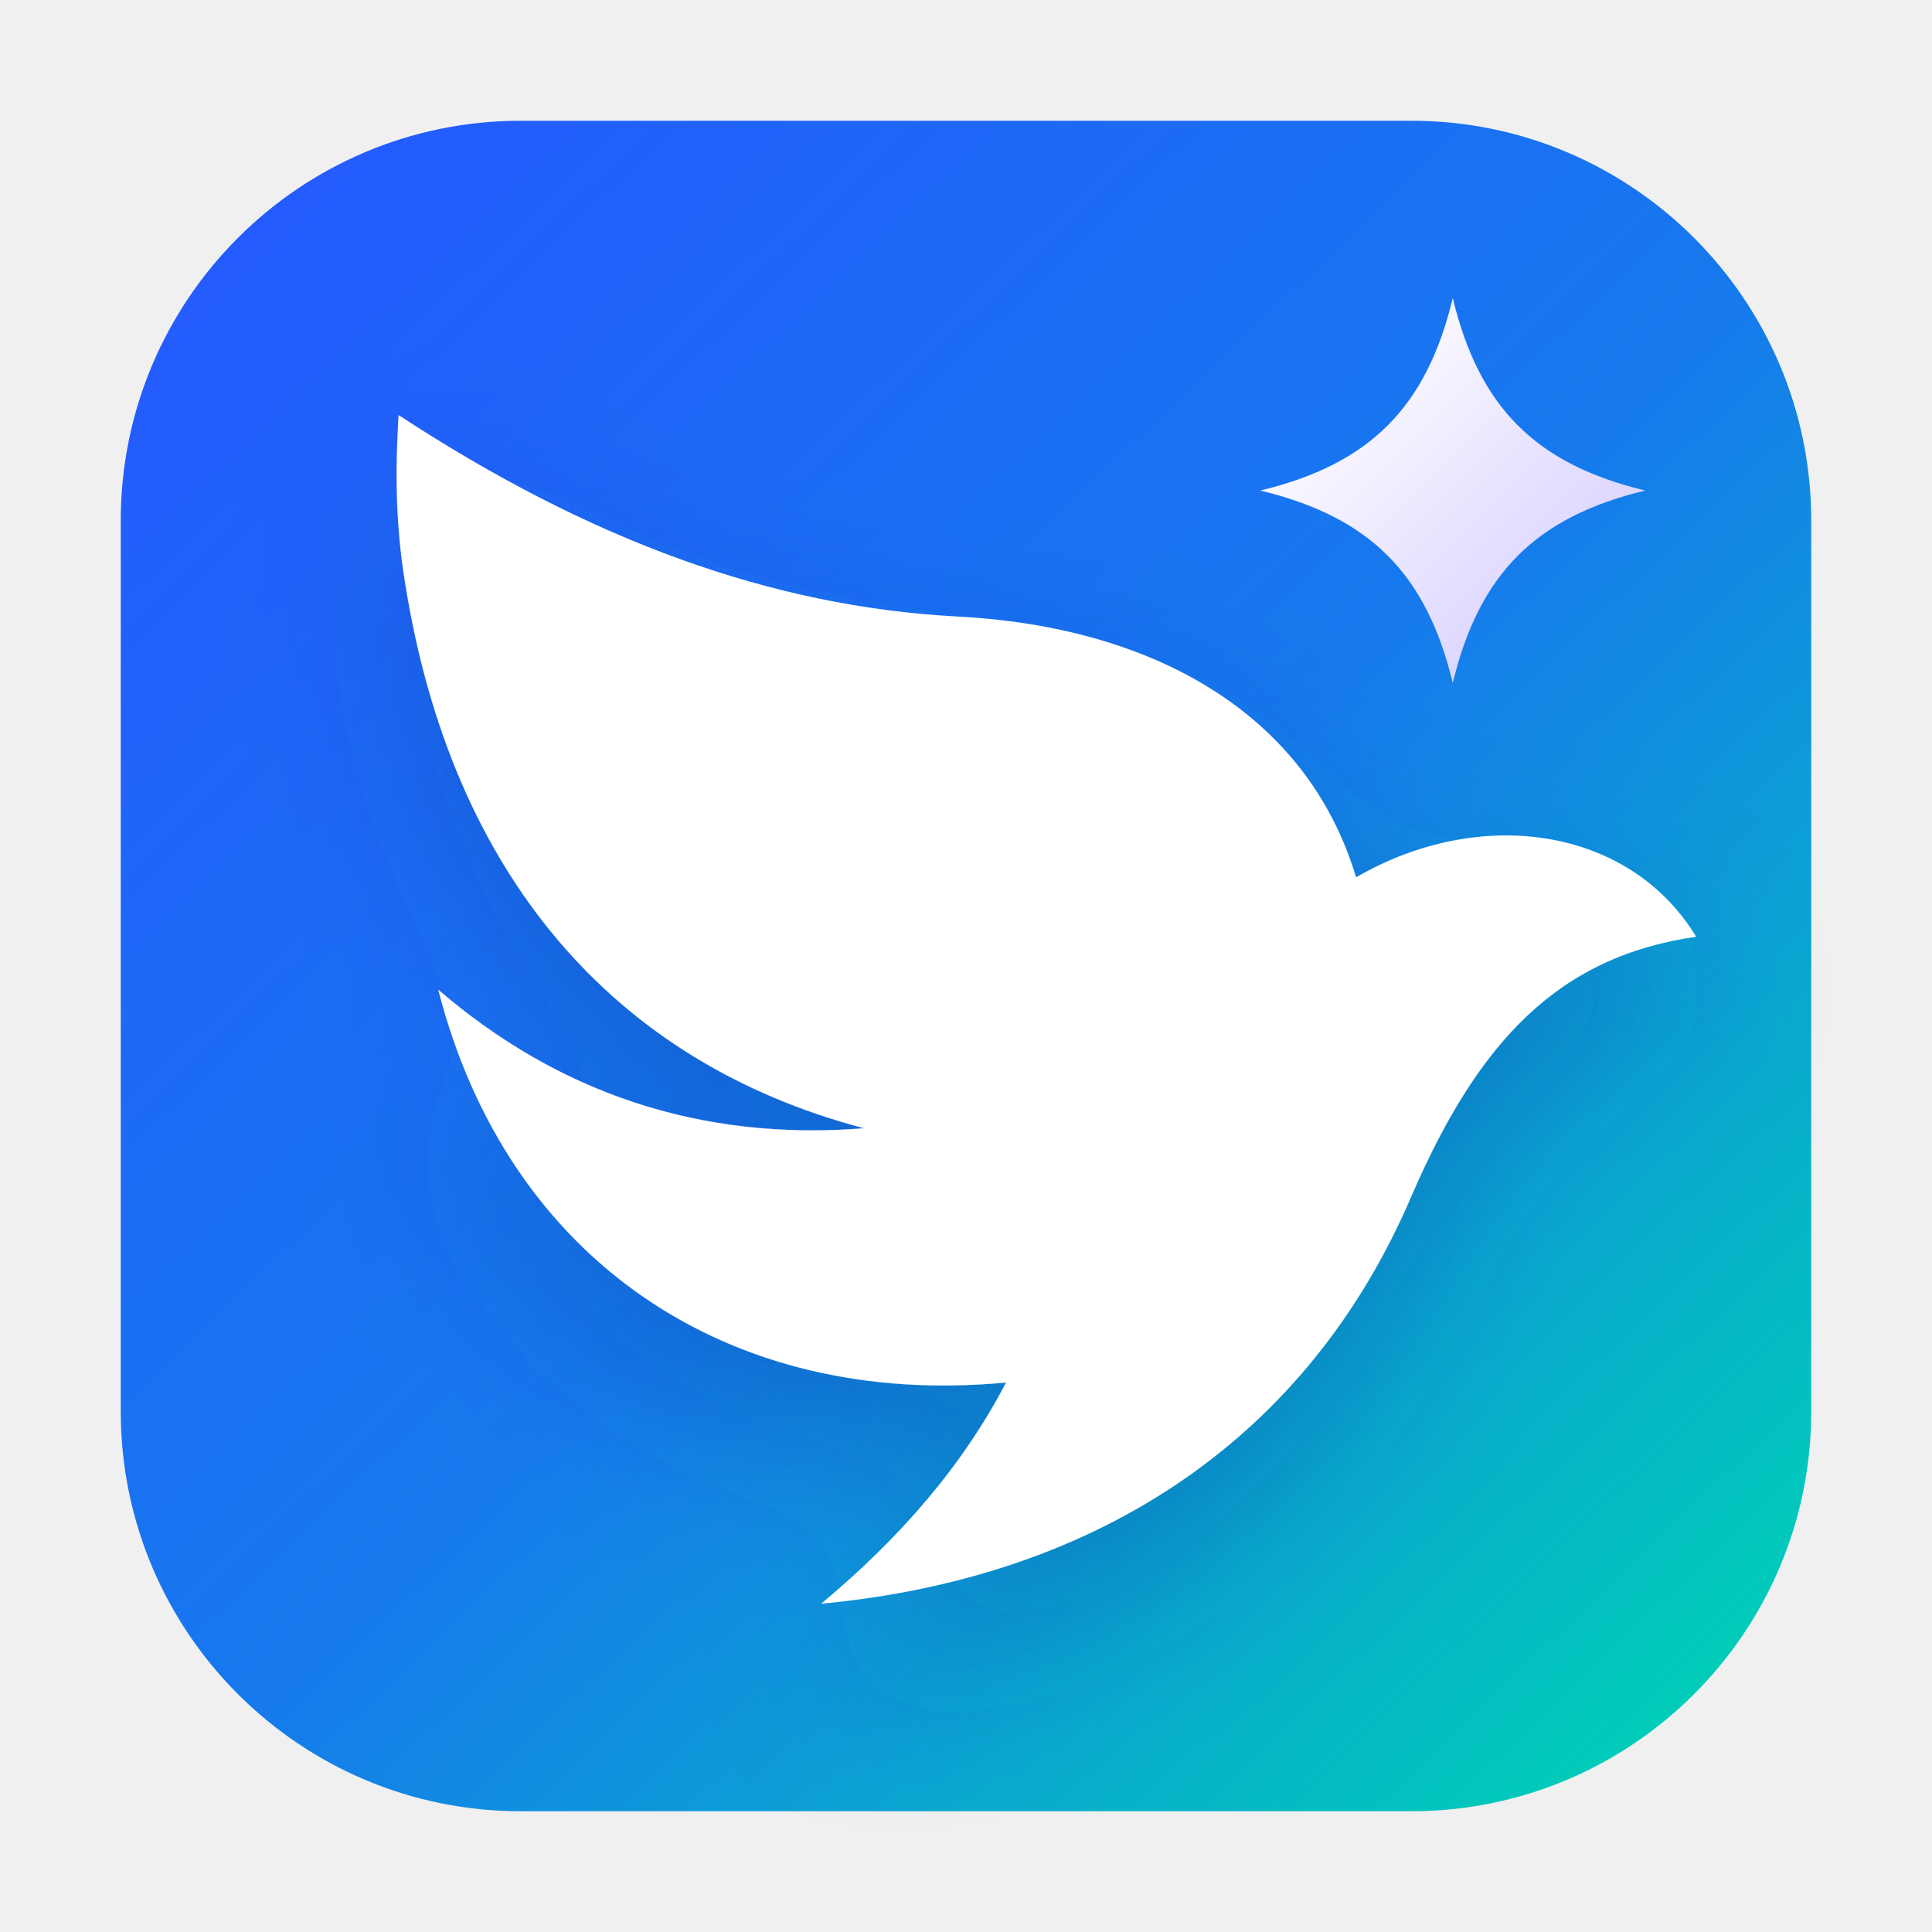
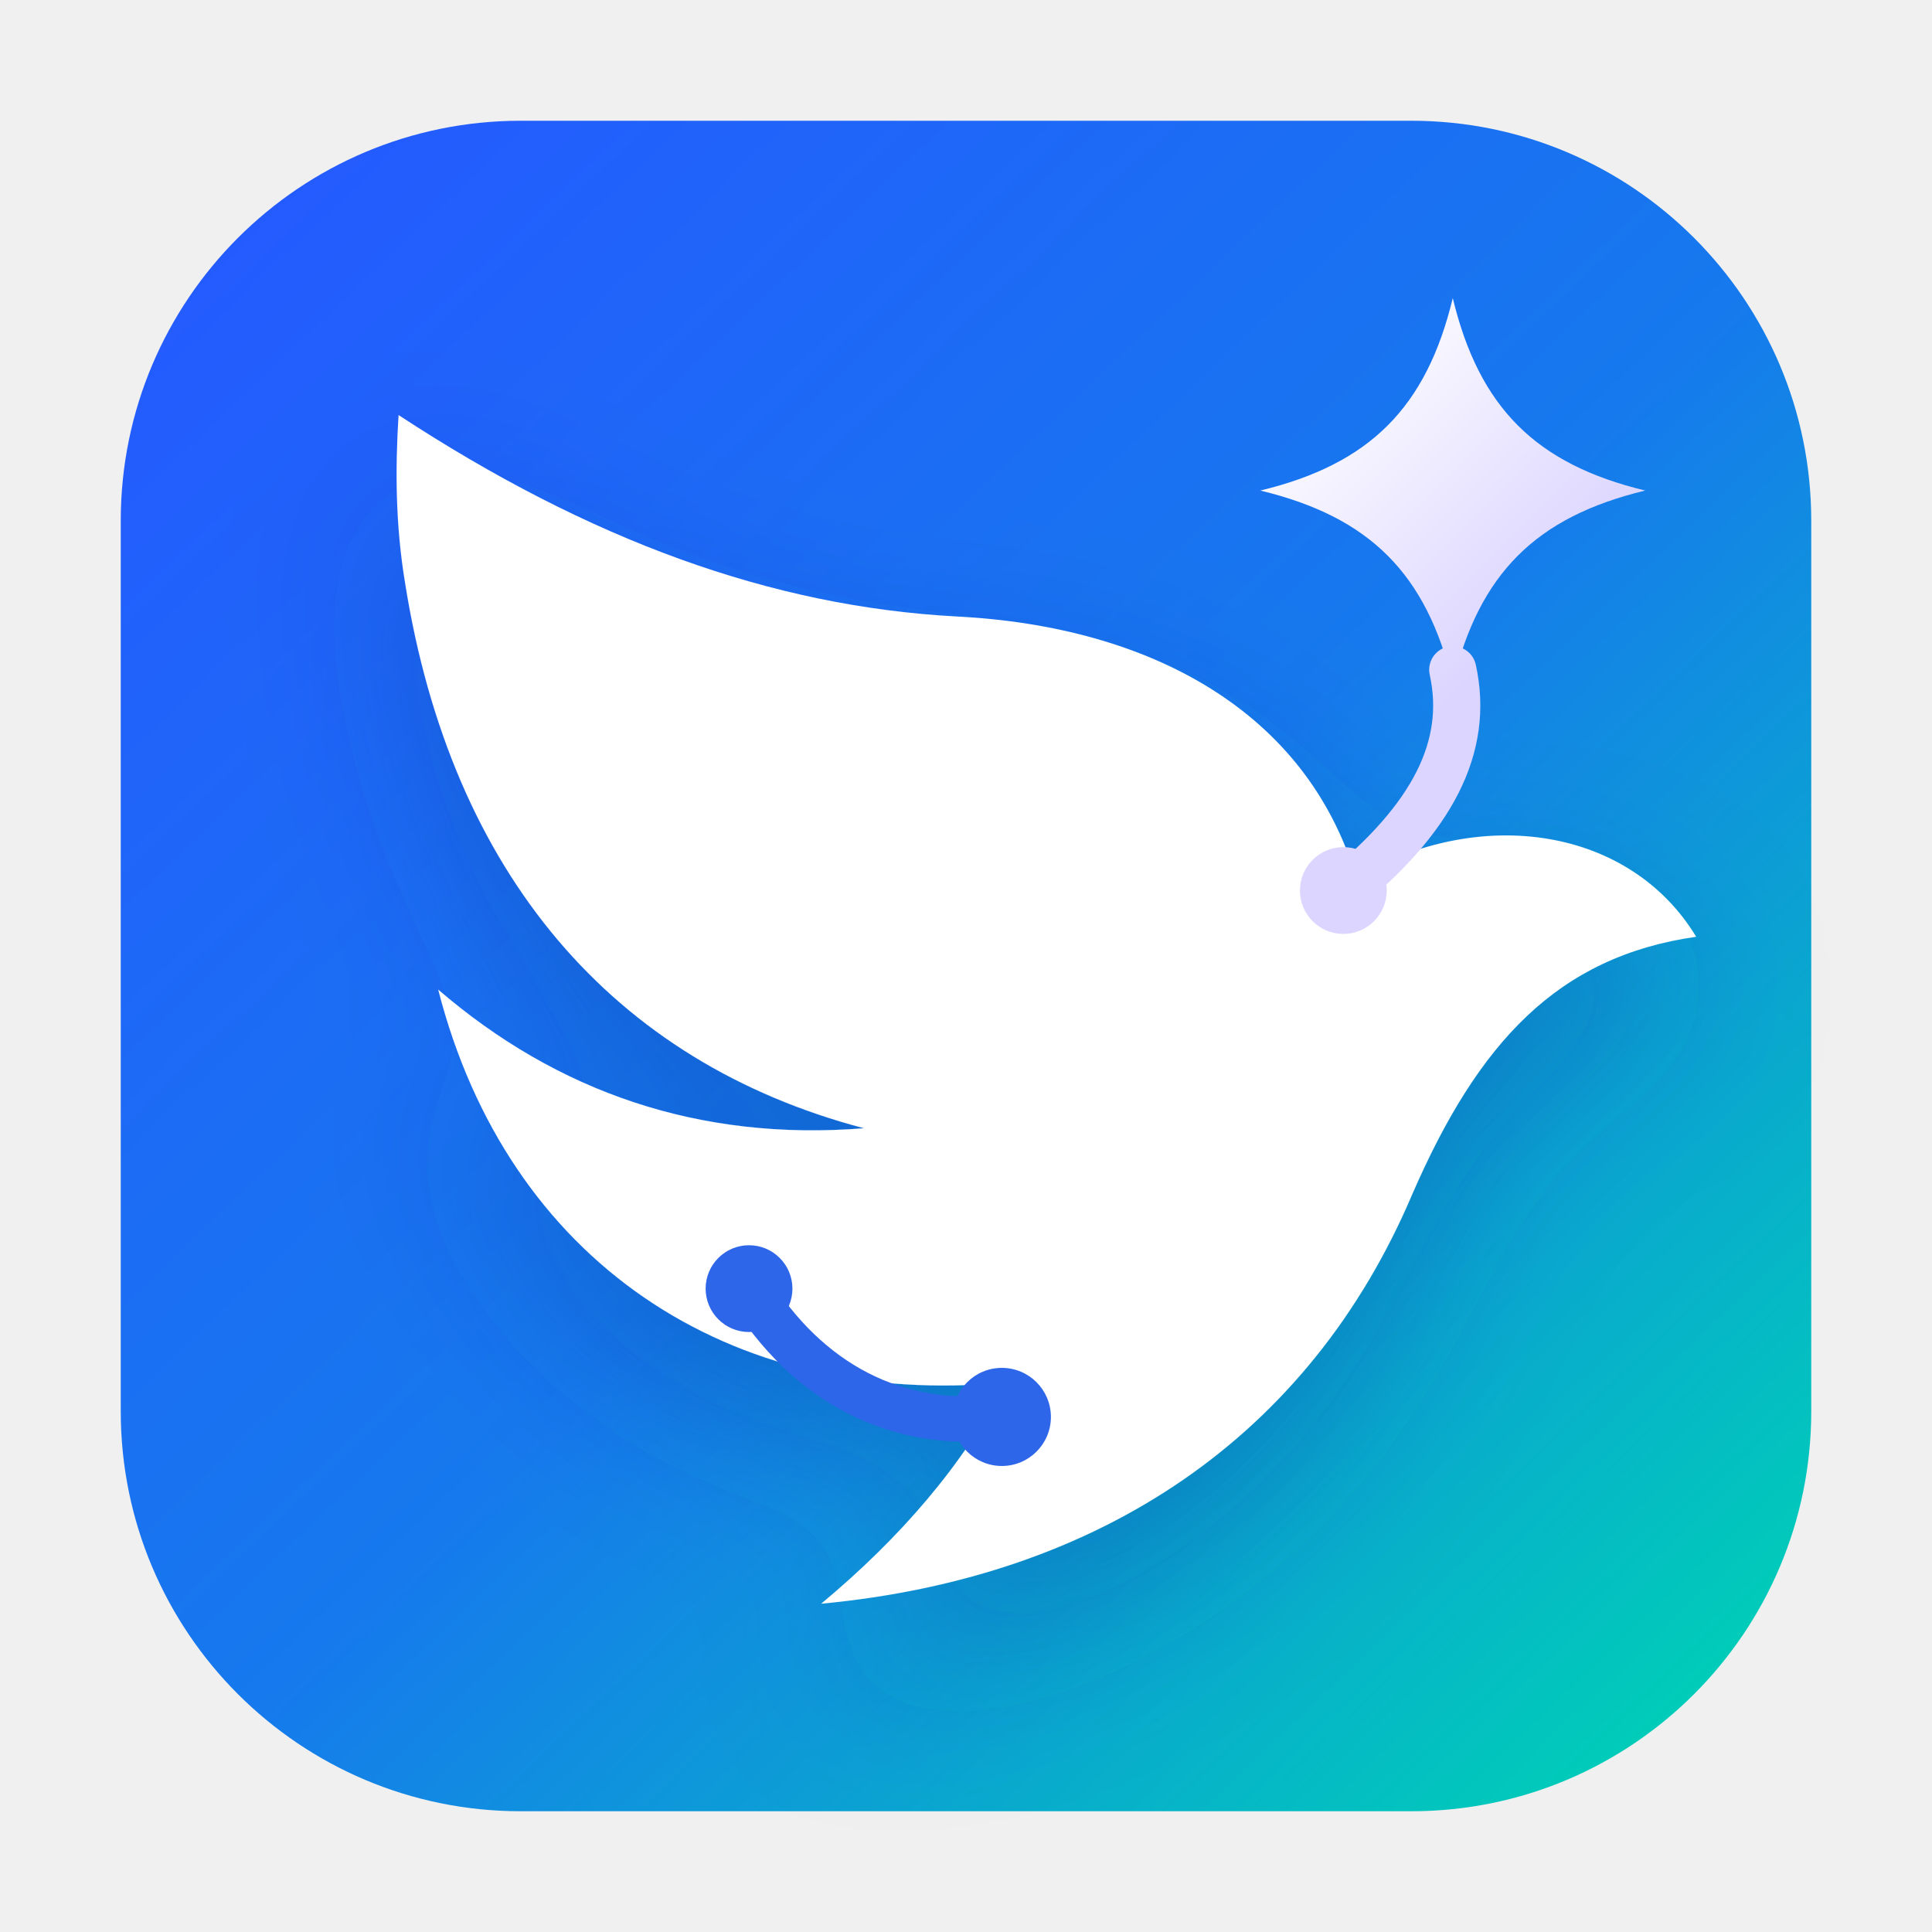
<svg xmlns="http://www.w3.org/2000/svg" viewBox="0 0 1024 1024" role="img" aria-labelledby="title desc">
  <defs>
    <linearGradient id="background" x1="130" y1="116" x2="890" y2="914" gradientUnits="userSpaceOnUse">
      <stop stop-color="#245BFF" />
      <stop offset="0.52" stop-color="#1679ED" />
      <stop offset="1" stop-color="#00CDB8" />
    </linearGradient>
    <linearGradient id="spark" x1="708" y1="176" x2="836" y2="304" gradientUnits="userSpaceOnUse">
      <stop stop-color="#FFFFFF" />
      <stop offset="1" stop-color="#DCD5FF" />
    </linearGradient>
    <filter id="shadow" x="-20%" y="-20%" width="140%" height="160%">
      <feDropShadow dx="0" dy="22" stdDeviation="24" flood-color="#073B8F" flood-opacity="0.28" />
    </filter>
  </defs>
  <rect x="64" y="64" width="896" height="896" rx="212" fill="url(#background)" />
  <g filter="url(#shadow)" transform="translate(52 94) scale(1.75)">
    <path fill="#FFFFFF" d="M91 72c58 38 113 58 169 61 59 3 106 29 121 79 38-22 83-15 103 18-42 6-66 32-86 78-31 73-94 116-179 124 24-20 43-42 56-67-84 8-151-37-172-119 36 31 79 46 129 42-76-20-125-77-139-165-3-18-3-35-2-51Z" />
  </g>
-   <path fill="url(#spark)" d="M770 158c14 58 44 88 102 102-58 14-88 44-102 102-14-58-44-88-102-102 58-14 88-44 102-102Z" />
+   <g id="agent-antenna" fill="url(#spark)" stroke="url(#spark)">
+     <path d="M711 473c48-39 68-77 59-118" fill="none" stroke-width="25" stroke-linecap="round" />
+     <circle cx="712" cy="472" r="23" stroke="none" />
+     <path d="M770 158c14 58 44 88 102 102-58 14-88 44-102 102-14-58-44-88-102-102 58-14 88-44 102-102Z" stroke="none" />
+   </g>
+   <g id="tool-loop" fill="#2D66E8" stroke="#2D66E8">
+     <path d="M397 683c31 50 78 75 134 68" fill="none" stroke-width="24" stroke-linecap="round" />
+     <circle cx="397" cy="683" r="23" stroke="none" />
+     <circle cx="531" cy="751" r="26" stroke="none" />
+   </g>
</svg>
